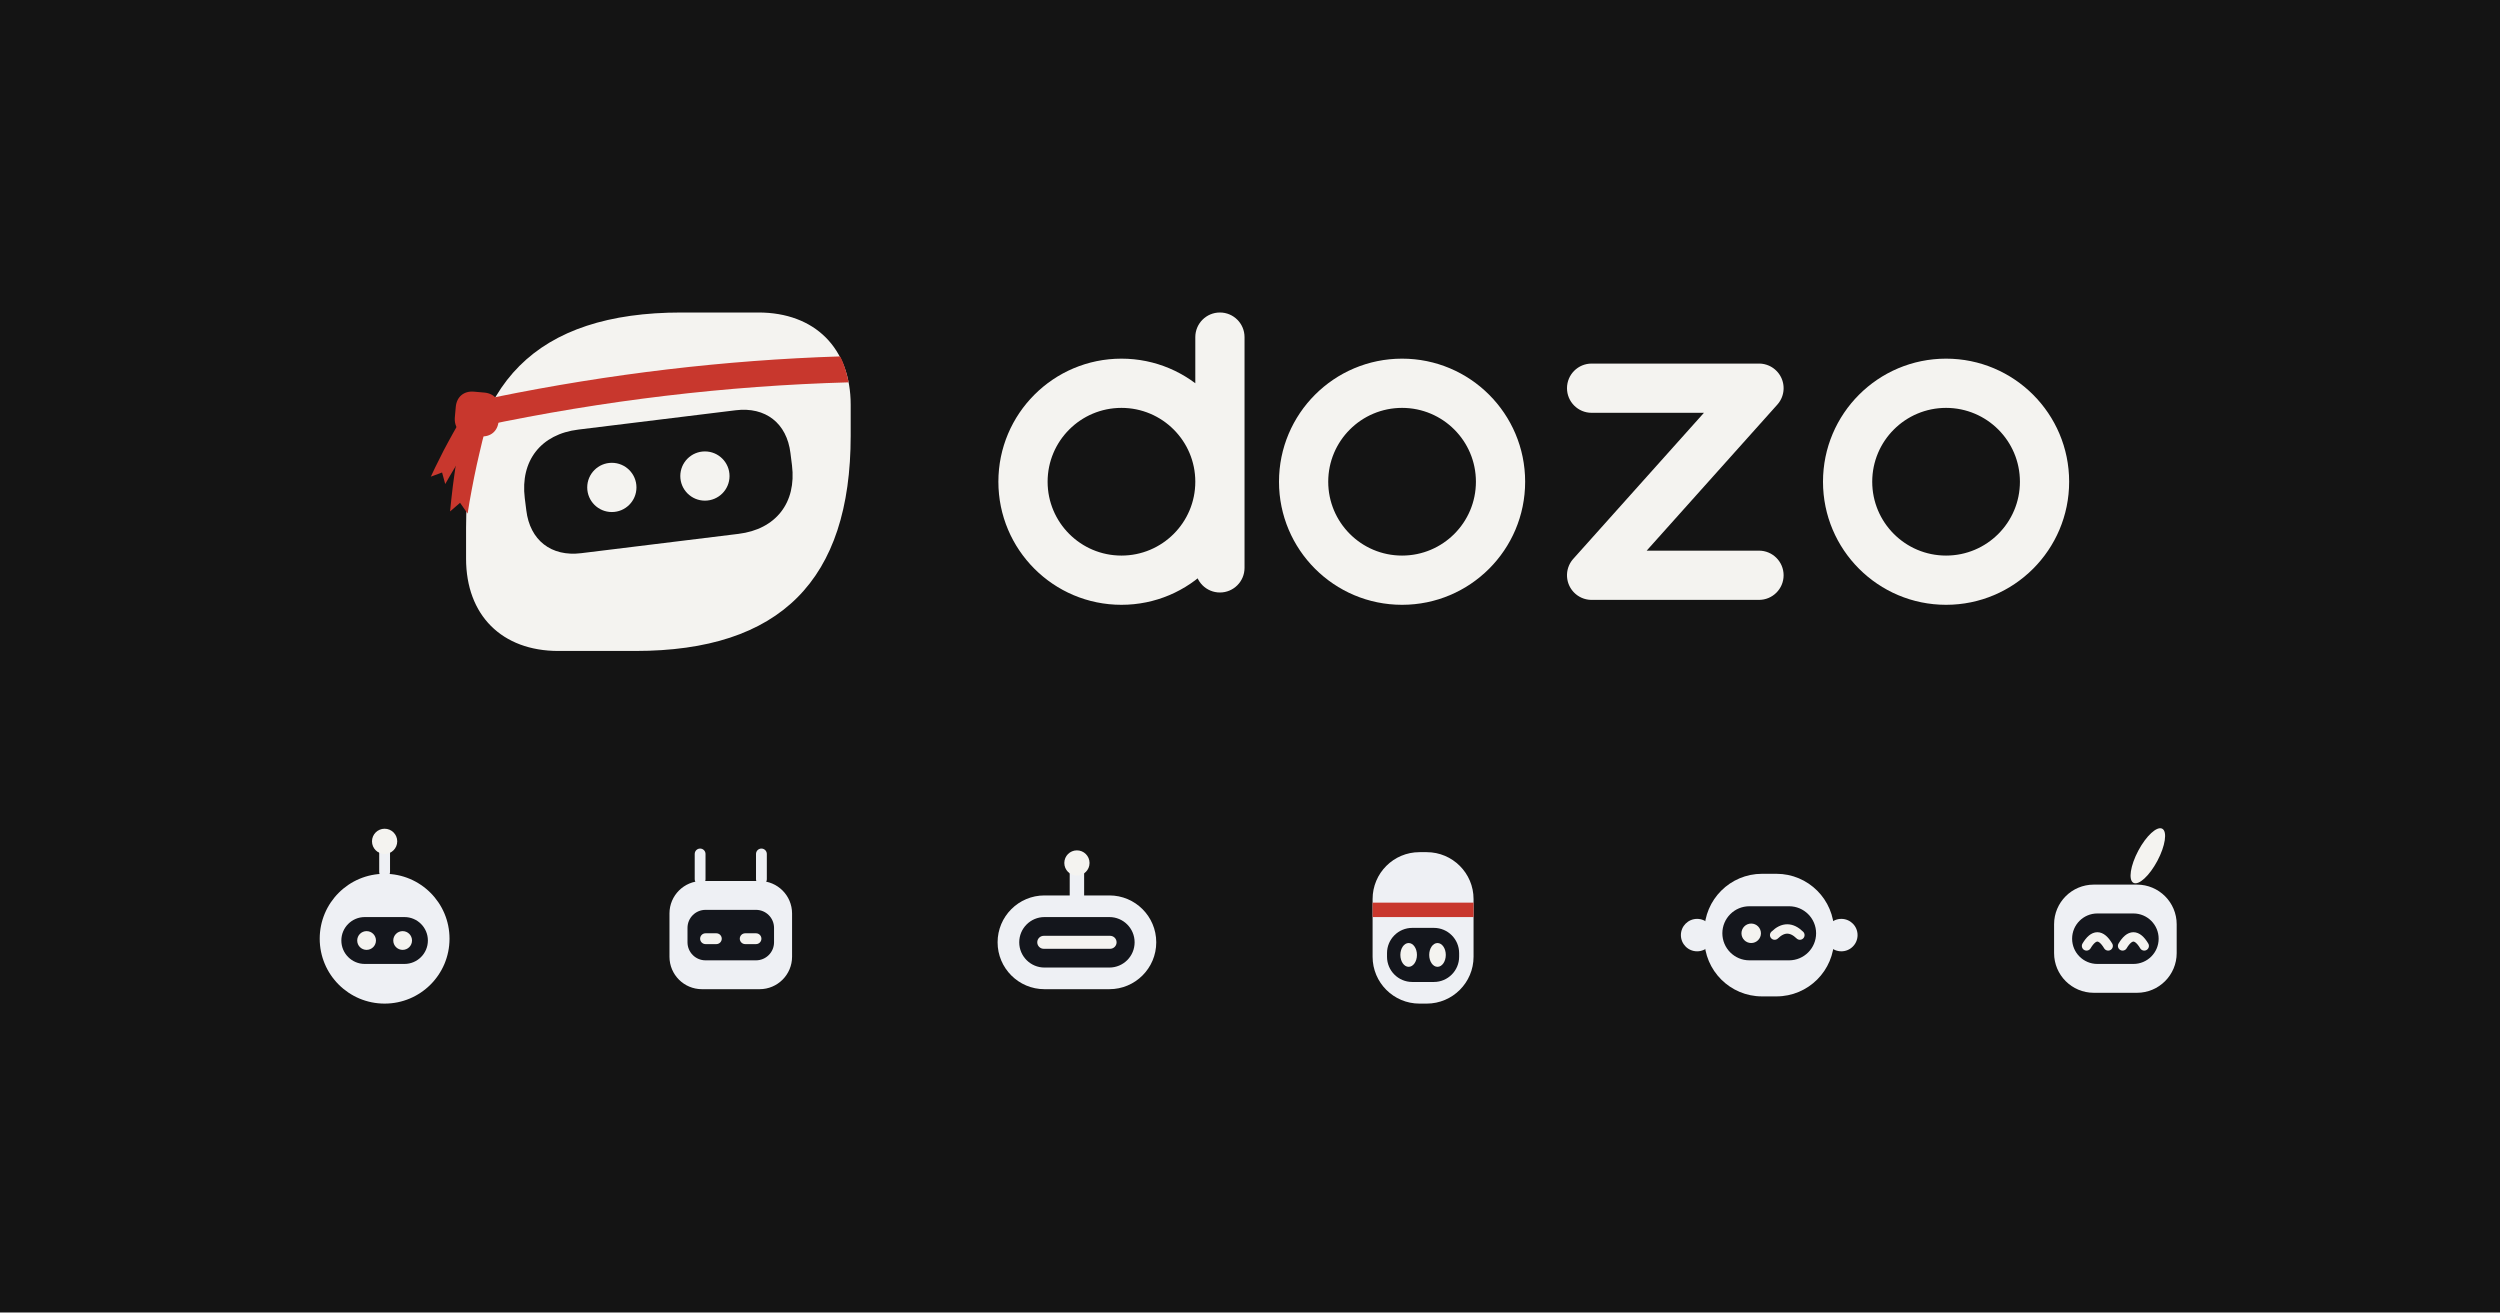
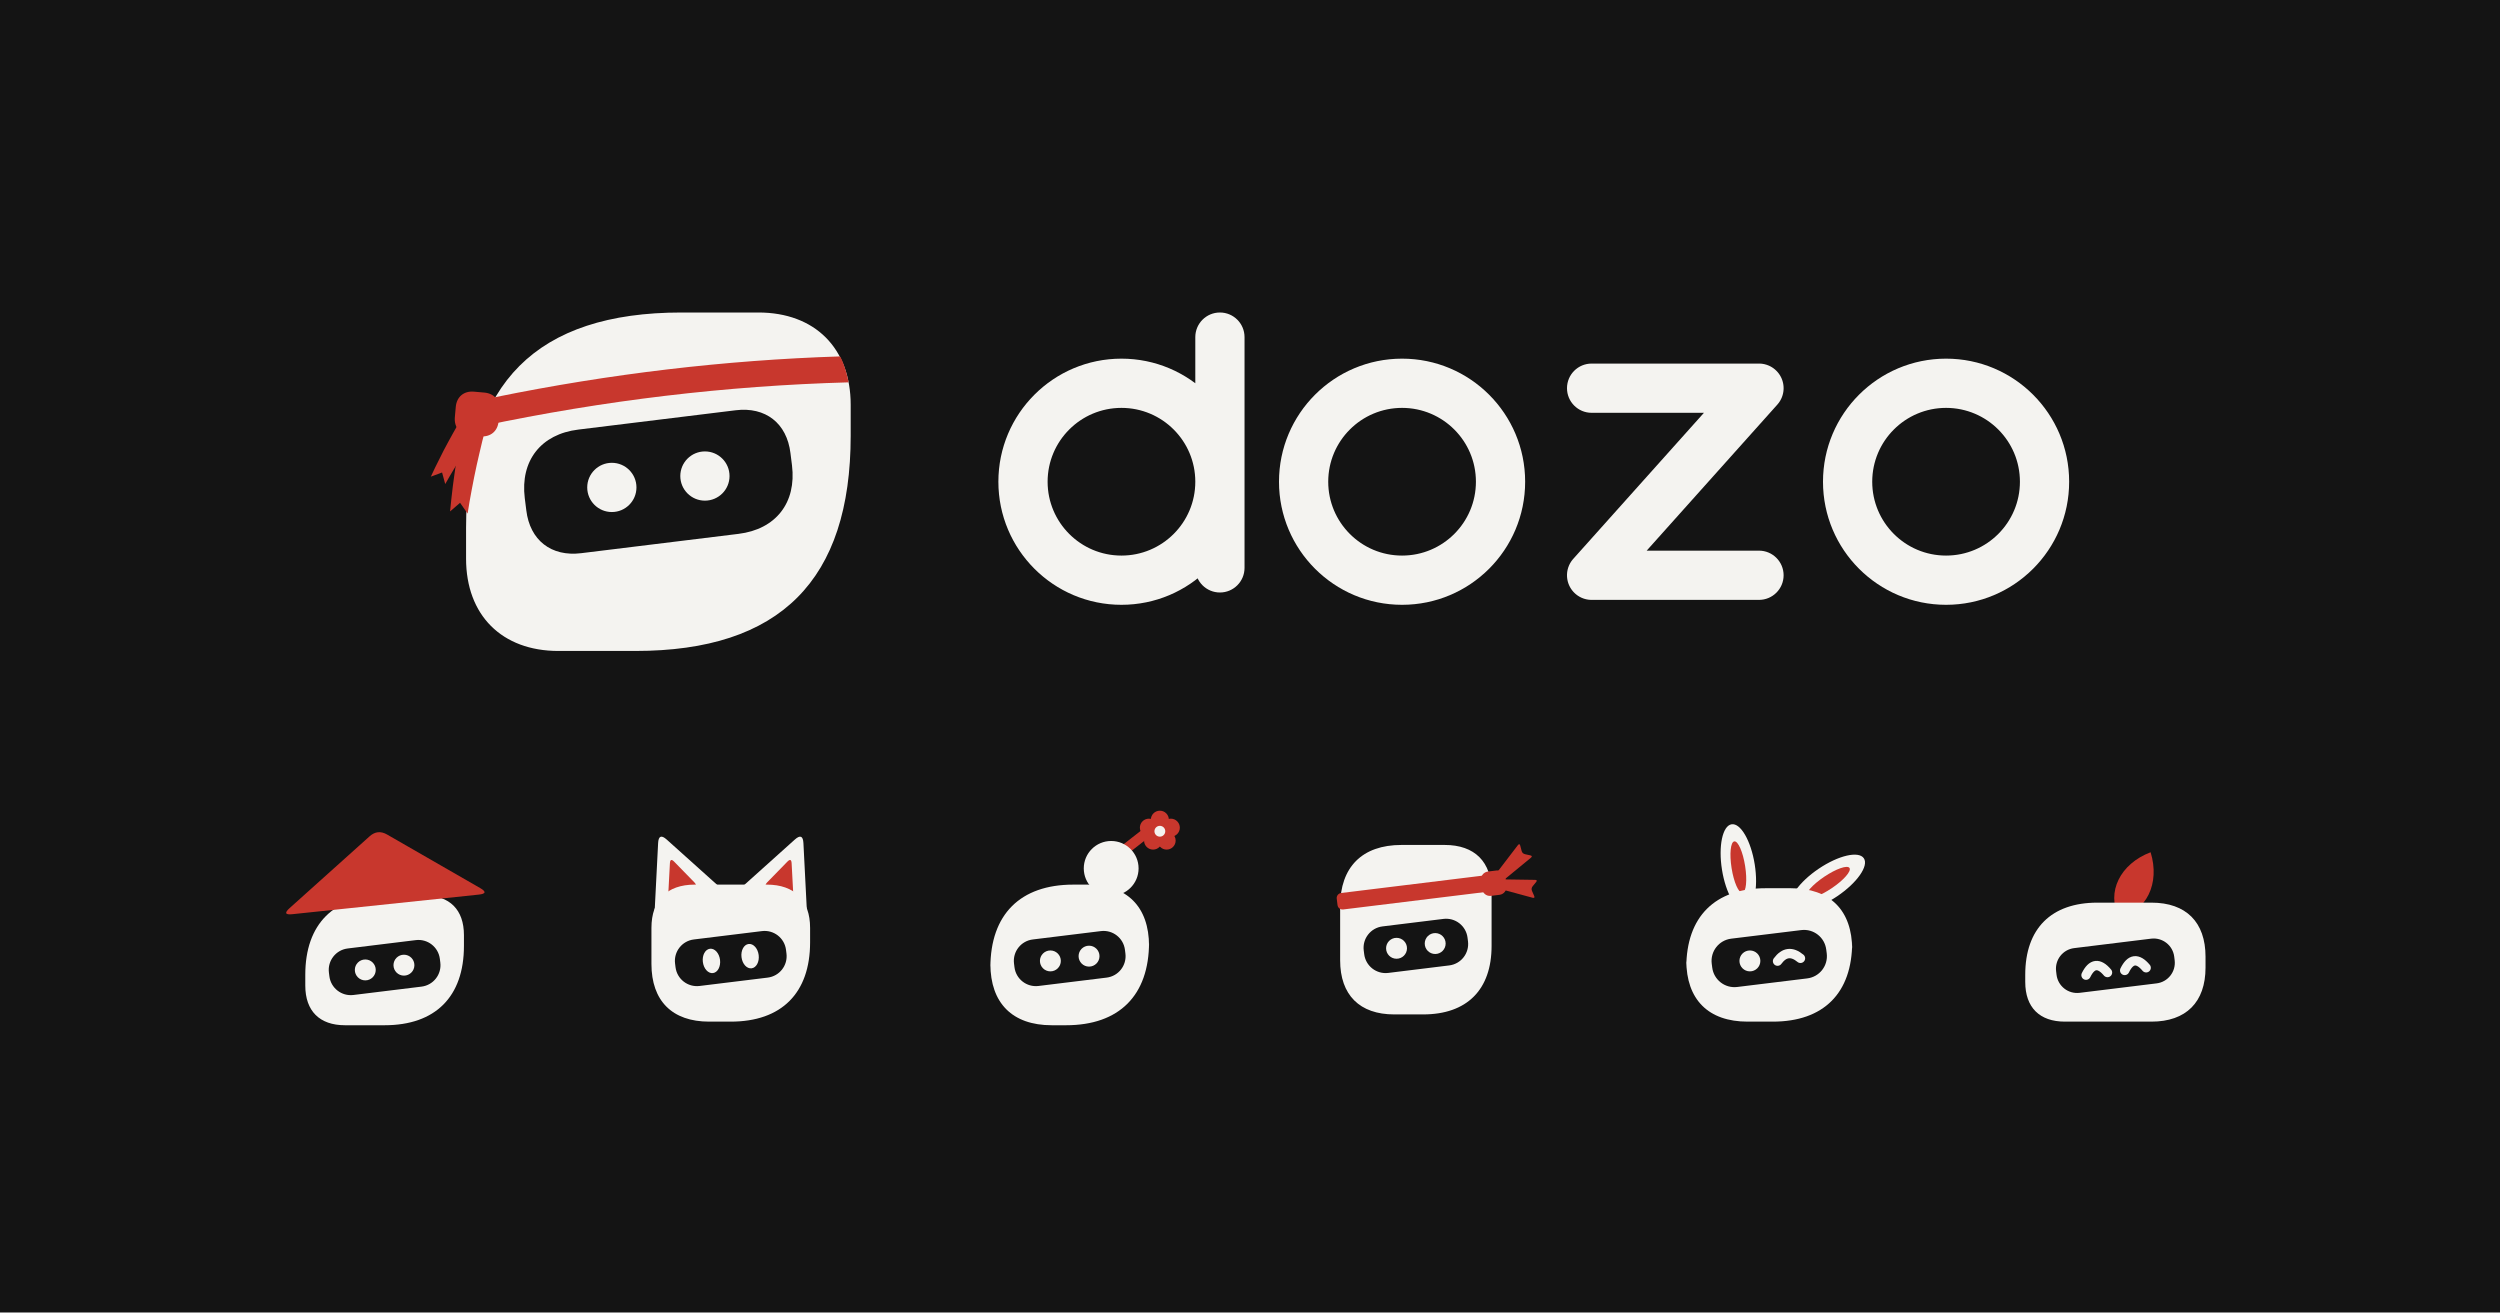
<svg xmlns="http://www.w3.org/2000/svg" viewBox="0 0 1040 546">
  <rect width="1040" height="546" fill="#141414" />
  <g transform="translate(179.23 130) scale(3.2) translate(-2.42 -10)">
    <path fill="#f4f3f0" fill-rule="evenodd" d="M35 10L45 10C52.35 10 57 14.65 57 22L57 26C57 44.82 47.82 54 29 54L19 54C11.65 54 7 49.35 7 42L7 38C7 19.18 16.18 10 35 10ZM21.6 25.22L42.04 22.71C45.93 22.23 48.7 24.39 49.17 28.28L49.37 29.87C49.97 34.73 47.27 38.19 42.4 38.78L21.96 41.29C18.07 41.77 15.3 39.61 14.83 35.72L14.63 34.13C14.03 29.27 16.73 25.81 21.6 25.22Z" />
    <circle cx="25.95" cy="32.74" r="3.2" fill="#f4f3f0" />
    <circle cx="38.05" cy="31.26" r="3.2" fill="#f4f3f0" />
    <path fill="#C8372D" d="M6.94 22.82C6.89 23.09 6.71 23.9 6.6 24.44C6.5 24.97 6.39 25.51 6.29 26.05C6.19 26.59 6.09 27.13 6 27.68C5.91 28.22 5.82 28.76 5.74 29.3C5.65 29.85 5.57 30.39 5.5 30.94C5.42 31.48 5.35 32.03 5.28 32.57C5.21 33.12 5.15 33.66 5.09 34.21C5.03 34.76 4.95 35.58 4.92 35.86L6.22 34.74L7.2 36.14C7.24 35.88 7.37 35.08 7.46 34.55C7.55 34.01 7.65 33.48 7.75 32.96C7.85 32.43 7.95 31.9 8.06 31.37C8.16 30.85 8.28 30.32 8.39 29.8C8.51 29.27 8.62 28.75 8.75 28.23C8.87 27.71 8.99 27.19 9.12 26.67C9.25 26.15 9.39 25.63 9.53 25.12C9.66 24.6 9.88 23.83 9.95 23.57Z" />
    <path fill="#C8372D" d="M7.24 22.39C7.13 22.57 6.8 23.11 6.58 23.47C6.37 23.84 6.15 24.2 5.94 24.57C5.73 24.94 5.52 25.31 5.31 25.68C5.1 26.05 4.9 26.42 4.7 26.79C4.5 27.16 4.3 27.54 4.1 27.91C3.91 28.29 3.72 28.67 3.53 29.05C3.34 29.43 3.15 29.81 2.96 30.19C2.78 30.57 2.51 31.15 2.42 31.34L3.88 30.8L4.29 32.3C4.39 32.12 4.7 31.58 4.91 31.22C5.11 30.87 5.33 30.51 5.54 30.16C5.75 29.81 5.97 29.45 6.19 29.1C6.41 28.75 6.63 28.41 6.85 28.06C7.07 27.72 7.3 27.37 7.53 27.03C7.76 26.69 7.99 26.35 8.22 26.01C8.45 25.67 8.69 25.34 8.93 25C9.17 24.67 9.53 24.17 9.65 24.01Z" />
    <path fill="#C8372D" d="M10.82 21C25.73 17.96 40.65 16.19 55.57 15.71C55.67 15.62 56.38 17.23 56.73 19.08C40.84 19.52 24.94 21.42 9.05 24.77C7.78 28.03 8.96 24.17 10.82 21Z" />
    <path fill="#C8372D" d="M8.01 20.29L9.38 20.41C10.68 20.53 11.46 21.46 11.35 22.76L11.23 24.13C11.12 25.43 10.18 26.21 8.88 26.1L7.52 25.98C6.21 25.87 5.43 24.93 5.54 23.63L5.66 22.27C5.78 20.96 6.71 20.18 8.01 20.29Z" />
    <path fill="#f4f3f0" d="M76.2 32A16 16 0 1 0 108.2 32A16 16 0 1 0 76.2 32ZM82.6 32A9.6 9.6 0 1 1 101.8 32A9.6 9.6 0 1 1 82.6 32ZM105 10H105A3.2 3.2 0 0 0 101.8 13.2V43.2A3.2 3.2 0 0 0 105 46.4H105A3.2 3.2 0 0 0 108.2 43.2V13.2A3.2 3.2 0 0 0 105 10Z" />
    <path fill="#f4f3f0" d="M112.68 32A16 16 0 1 0 144.68 32A16 16 0 1 0 112.68 32ZM119.08 32A9.6 9.6 0 1 1 138.28 32A9.6 9.6 0 1 1 119.08 32Z" />
    <path fill="#f4f3f0" d="M153.32 16.64L175.08 16.64A3.2 3.2 0 0 1 175.08 23.04L153.32 23.04A3.2 3.2 0 0 1 153.32 16.64ZM177.465 21.974L155.705 46.294A3.2 3.2 0 0 1 150.935 42.026L172.695 17.706A3.2 3.2 0 0 1 177.465 21.974ZM153.32 40.96L175.08 40.96A3.2 3.2 0 0 1 175.08 47.36L153.32 47.36A3.2 3.2 0 0 1 153.32 40.96Z" />
    <path fill="#f4f3f0" d="M183.4 32A16 16 0 1 0 215.4 32A16 16 0 1 0 183.4 32ZM189.8 32A9.6 9.6 0 1 1 209 32A9.6 9.6 0 1 1 189.8 32Z" />
  </g>
  <g transform="translate(112 336.5) scale(1.5)">
    <g class="head">
-       <rect x="30.5" y="9" width="3" height="10" rx="1.5" fill="#eef0f4" />
+       <path fill="#f4f3f0" fill-rule="evenodd" d="M32 24L43 24C50.04 24 54 27.96 54 35L54 38C54 52.08 46.08 60 32 60L21 60C13.96 60 10 56.04 10 49L10 46C10 31.92 17.92 24 32 24ZM21.76 38.71L40.66 36.39A5.98 5.98 0 0 1 47.32 41.59L47.45 42.63A5.98 5.98 0 0 1 42.24 49.29L23.34 51.61A5.98 5.98 0 0 1 16.68 46.41L16.55 45.37A5.98 5.98 0 0 1 21.76 38.71Z" />
      <g class="feature">
-         <circle cx="32" cy="9" r="3.5" fill="#f4f3f0" />
+         <path fill="#C8372D" d="M29.57 7.26Q32 5.5 34.43 7.26L58.57 24.74Q61 26.5 58 26.5L6 26.5Q3 26.5 5.43 24.74Z" transform="rotate(-6 32 24)" />
      </g>
-       <circle cx="32" cy="36" r="18" fill="#eef0f4" />
-       <rect x="20" y="30" width="24" height="13" rx="6.5" fill="#14161c" />
      <g class="eyes">
-         <circle cx="27" cy="36.5" r="2.6" fill="#f4f3f0" />
-         <circle cx="37" cy="36.5" r="2.6" fill="#f4f3f0" />
+         <circle fill="#f4f3f0" fill-rule="evenodd" cx="26.64" cy="44.66" r="2.9" />
+         <circle fill="#f4f3f0" fill-rule="evenodd" cx="37.36" cy="43.34" r="2.9" />
      </g>
    </g>
  </g>
  <g transform="translate(256 336.5) scale(1.5)">
    <g class="head">
      <g class="feature">
-         <rect x="22" y="11" width="3" height="10" rx="1.5" fill="#eef0f4" />
-         <rect x="39" y="11" width="3" height="10" rx="1.5" fill="#eef0f4" />
+         <path fill="#f4f3f0" fill-rule="evenodd" d="M12.9 36.34Q10.4 38 10.55 35L11.85 9.5Q12 6.5 14.23 8.5L29.27 22Q31.5 24 29 25.66Z" />
+         <path fill="#f4f3f0" fill-rule="evenodd" d="M51.1 36.34Q53.6 38 53.45 35L52.15 9.5Q52 6.5 49.77 8.5L34.73 22Q32.5 24 35 25.66Z" />
+         <path fill="#C8372D" d="M16.08 24.38Q14.6 25 14.68 23.4L15.12 15.1Q15.2 13.5 16.32 14.65L21.88 20.35Q23 21.5 21.52 22.12Z" />
+         <path fill="#C8372D" d="M47.92 24.38Q49.4 25 49.32 23.4L48.88 15.1Q48.8 13.5 47.68 14.65L42.12 20.35Q41 21.5 42.48 22.12Z" />
      </g>
-       <rect x="15" y="20" width="34" height="30" rx="9" fill="#eef0f4" />
-       <rect x="20" y="28" width="24" height="14" rx="5" fill="#14161c" />
+       <path fill="#f4f3f0" fill-rule="evenodd" d="M22 21L42 21C49.68 21 54 25.32 54 33L54 37C54 51.08 46.08 59 32 59L26 59C15.76 59 10 53.24 10 43L10 33C10 25.32 14.32 21 22 21ZM21.76 36.21L40.66 33.89A5.98 5.98 0 0 1 47.32 39.09L47.45 40.13A5.98 5.98 0 0 1 42.24 46.79L23.34 49.11A5.98 5.98 0 0 1 16.68 43.91L16.55 42.87A5.98 5.98 0 0 1 21.76 36.21Z" />
      <g class="eyes">
-         <rect x="23.5" y="34.5" width="6" height="3" rx="1.5" fill="#f4f3f0" />
-         <rect x="34.5" y="34.5" width="6" height="3" rx="1.5" fill="#f4f3f0" />
+         <ellipse fill="#f4f3f0" fill-rule="evenodd" cx="26.64" cy="42.16" rx="2.4" ry="3.4" transform="rotate(-7 26.64 42.16)" />
+         <ellipse fill="#f4f3f0" fill-rule="evenodd" cx="37.36" cy="40.84" rx="2.4" ry="3.4" transform="rotate(-7 37.36 40.84)" />
      </g>
    </g>
  </g>
  <g transform="translate(400 336.5) scale(1.5)">
    <g class="head">
-       <rect x="30" y="17" width="4" height="8" rx="0" fill="#eef0f4" />
+       <rect fill="#C8372D" x="38" y="15.6" width="21" height="2.8" rx="1.4" transform="rotate(-38 38 17)" />
      <g class="feature">
-         <circle cx="32" cy="15" r="3.5" fill="#f4f3f0" />
+         <circle fill="#C8372D" cx="55" cy="3" r="2.5" />
+         <circle fill="#C8372D" cx="58.04" cy="5.21" r="2.5" />
+         <circle fill="#C8372D" cx="56.88" cy="8.79" r="2.5" />
+         <circle fill="#C8372D" cx="53.12" cy="8.79" r="2.5" />
+         <circle fill="#C8372D" cx="51.96" cy="5.21" r="2.5" />
+         <circle fill="#f4f3f0" fill-rule="evenodd" cx="55" cy="6.2" r="1.5" />
      </g>
-       <rect x="10" y="24" width="44" height="26" rx="13" fill="#eef0f4" />
-       <rect x="16" y="30" width="32" height="14" rx="7" fill="#14161c" />
+       <circle fill="#f4f3f0" fill-rule="evenodd" cx="41.5" cy="16.5" r="7.6" />
+       <path fill="#f4f3f0" fill-rule="evenodd" d="M31 21L35 21C45.88 21 52 27.12 52 38L52 37C52 51.72 43.72 60 29 60L25 60C14.12 60 8 53.88 8 43L8 44C8 29.28 16.28 21 31 21ZM19.76 36.21L38.66 33.89A5.98 5.98 0 0 1 45.32 39.09L45.45 40.13A5.98 5.98 0 0 1 40.24 46.79L21.34 49.11A5.98 5.98 0 0 1 14.68 43.91L14.55 42.87A5.98 5.98 0 0 1 19.76 36.21Z" />
      <g class="eyes">
-         <rect x="21" y="35.2" width="22" height="3.6" rx="1.8" fill="#f4f3f0" />
+         <circle fill="#f4f3f0" fill-rule="evenodd" cx="24.64" cy="42.16" r="2.9" />
+         <circle fill="#f4f3f0" fill-rule="evenodd" cx="35.36" cy="40.84" r="2.9" />
      </g>
    </g>
  </g>
  <g transform="translate(544 336.5) scale(1.5)">
    <g class="head">
-       <rect x="18" y="12" width="28" height="42" rx="13" fill="#eef0f4" />
+       <path fill="#f4f3f0" fill-rule="evenodd" d="M26 10L38 10C46.32 10 51 14.68 51 23L51 38C51 50.16 44.16 57 32 57L24 57C14.4 57 9 51.6 9 42L9 27C9 16.12 15.12 10 26 10ZM20.75 32.59L37.66 30.51A5.98 5.98 0 0 1 44.33 35.72L44.46 36.75A5.98 5.98 0 0 1 39.25 43.41L22.34 45.49A5.98 5.98 0 0 1 15.67 40.28L15.54 39.25A5.98 5.98 0 0 1 20.75 32.59Z" />
+       <rect fill="#C8372D" x="8" y="20.8" width="44" height="4.6" rx="1.4" transform="rotate(-7 30 23.1)" />
      <g class="feature">
-         <rect x="18" y="26" width="28" height="4" rx="0" fill="#C8372D" />
+         <path fill="#C8372D" d="M0 -0.3Q0 -1.1 0.79 -1.19L12.21 -2.51Q13 -2.6 12.58 -1.92L11.82 -0.68Q11.4 0 11.82 0.68L12.58 1.92Q13 2.6 12.21 2.51L0.79 1.19Q0 1.1 0 0.3Z" transform="translate(51.6 20.6) rotate(-46)" />
+         <path fill="#C8372D" d="M0 -0.3Q0 -1.1 0.79 -1.2L11.21 -2.5Q12 -2.6 11.58 -1.92L10.82 -0.68Q10.4 0 10.82 0.68L11.58 1.92Q12 2.6 11.21 2.5L0.79 1.2Q0 1.1 0 0.3Z" transform="translate(51.6 20.6) rotate(8)" />
+         <rect fill="#C8372D" x="48.2" y="17.2" width="6.8" height="6.8" rx="2.2" transform="rotate(-7 51.6 20.6)" />
      </g>
-       <rect x="22" y="33" width="20" height="15" rx="7" fill="#14161c" />
      <g class="eyes">
-         <ellipse cx="28" cy="40.5" rx="2.3" ry="3.3" fill="#f4f3f0" />
-         <ellipse cx="36" cy="40.5" rx="2.3" ry="3.3" fill="#f4f3f0" />
+         <circle fill="#f4f3f0" fill-rule="evenodd" cx="24.64" cy="38.66" r="2.9" />
+         <circle fill="#f4f3f0" fill-rule="evenodd" cx="35.36" cy="37.34" r="2.9" />
      </g>
    </g>
  </g>
  <g transform="translate(688 336.5) scale(1.5)">
    <g class="head">
      <g class="feature">
-         <circle cx="12" cy="35" r="4.5" fill="#eef0f4" />
-         <circle cx="52" cy="35" r="4.5" fill="#eef0f4" />
+         <ellipse fill="#f4f3f0" fill-rule="evenodd" cx="25" cy="16" rx="4.6" ry="12" transform="rotate(-9 25 26)" />
+         <ellipse fill="#C8372D" cx="25" cy="16" rx="1.9" ry="7.2" transform="rotate(-9 25 26)" />
+         <ellipse fill="#f4f3f0" fill-rule="evenodd" cx="40" cy="16" rx="4.6" ry="12" transform="rotate(56 40 26)" />
+         <ellipse fill="#C8372D" cx="40" cy="16" rx="1.9" ry="7.2" transform="rotate(56 40 26)" />
      </g>
-       <rect x="14" y="18" width="36" height="34" rx="16" fill="#eef0f4" />
-       <rect x="19" y="27" width="26" height="15" rx="7.5" fill="#14161c" />
+       <path fill="#f4f3f0" fill-rule="evenodd" d="M31 22L38 22C48.88 22 55 28.12 55 39L55 37C55 51.08 47.08 59 33 59L26 59C15.12 59 9 52.88 9 42L9 44C9 29.92 16.92 22 31 22ZM21.46 35.99L40.89 33.61A6.21 6.21 0 0 1 47.81 39.01L47.95 40.09A6.21 6.21 0 0 1 42.54 47.01L23.11 49.39A6.21 6.21 0 0 1 16.19 43.99L16.05 42.91A6.21 6.21 0 0 1 21.46 35.99Z" />
      <g class="eyes">
-         <circle cx="27" cy="34.5" r="2.7" fill="#f4f3f0" />
-         <path d="M33.5 35q3.5-3.4 7 0" fill="none" stroke="#f4f3f0" stroke-width="2.6" stroke-linecap="round" />
+         <circle fill="#f4f3f0" fill-rule="evenodd" cx="26.64" cy="42.16" r="2.9" />
+         <path fill="none" stroke="#f4f3f0" stroke-width="2.6" stroke-linecap="round" d="M34.31 42.22Q37.07 38.46 40.66 41.44" />
      </g>
    </g>
  </g>
  <g transform="translate(832 336.5) scale(1.5)">
    <g class="head">
      <g class="feature">
-         <ellipse cx="41" cy="13" rx="3" ry="8.5" transform="rotate(28 41 13)" fill="#f4f3f0" />
+         <path fill="#C8372D" d="M0 0C6.2-4.6 6.2-13.4 0-20C-6.2-13.4-6.2-4.6 0 0Z" transform="translate(33 30) rotate(26)" />
      </g>
-       <rect x="15" y="21" width="34" height="30" rx="11" fill="#eef0f4" />
-       <rect x="20" y="29" width="24" height="14" rx="7" fill="#14161c" />
+       <path fill="#f4f3f0" fill-rule="evenodd" d="M27 26L42 26C51.6 26 57 31.4 57 41L57 44C57 53.6 51.6 59 42 59L18 59C10.96 59 7 55.04 7 48L7 46C7 33.2 14.2 26 27 26ZM20.57 38.61L41.91 35.99A5.75 5.75 0 0 1 48.32 40.99L48.44 41.99A5.75 5.75 0 0 1 43.43 48.39L22.09 51.01A5.75 5.75 0 0 1 15.68 46.01L15.56 45.01A5.75 5.75 0 0 1 20.57 38.61Z" />
      <g class="eyes">
-         <path d="M24 38q3-5 6 0M34 38q3-5 6 0" fill="none" stroke="#f4f3f0" stroke-width="2.6" stroke-linecap="round" />
+         <path fill="none" stroke="#f4f3f0" stroke-width="2.6" stroke-linecap="round" d="M23.86 46.11Q26.27 41.18 29.81 45.38" />
+         <path fill="none" stroke="#f4f3f0" stroke-width="2.6" stroke-linecap="round" d="M34.58 44.8Q36.99 39.86 40.53 44.06" />
      </g>
    </g>
  </g>
</svg>
